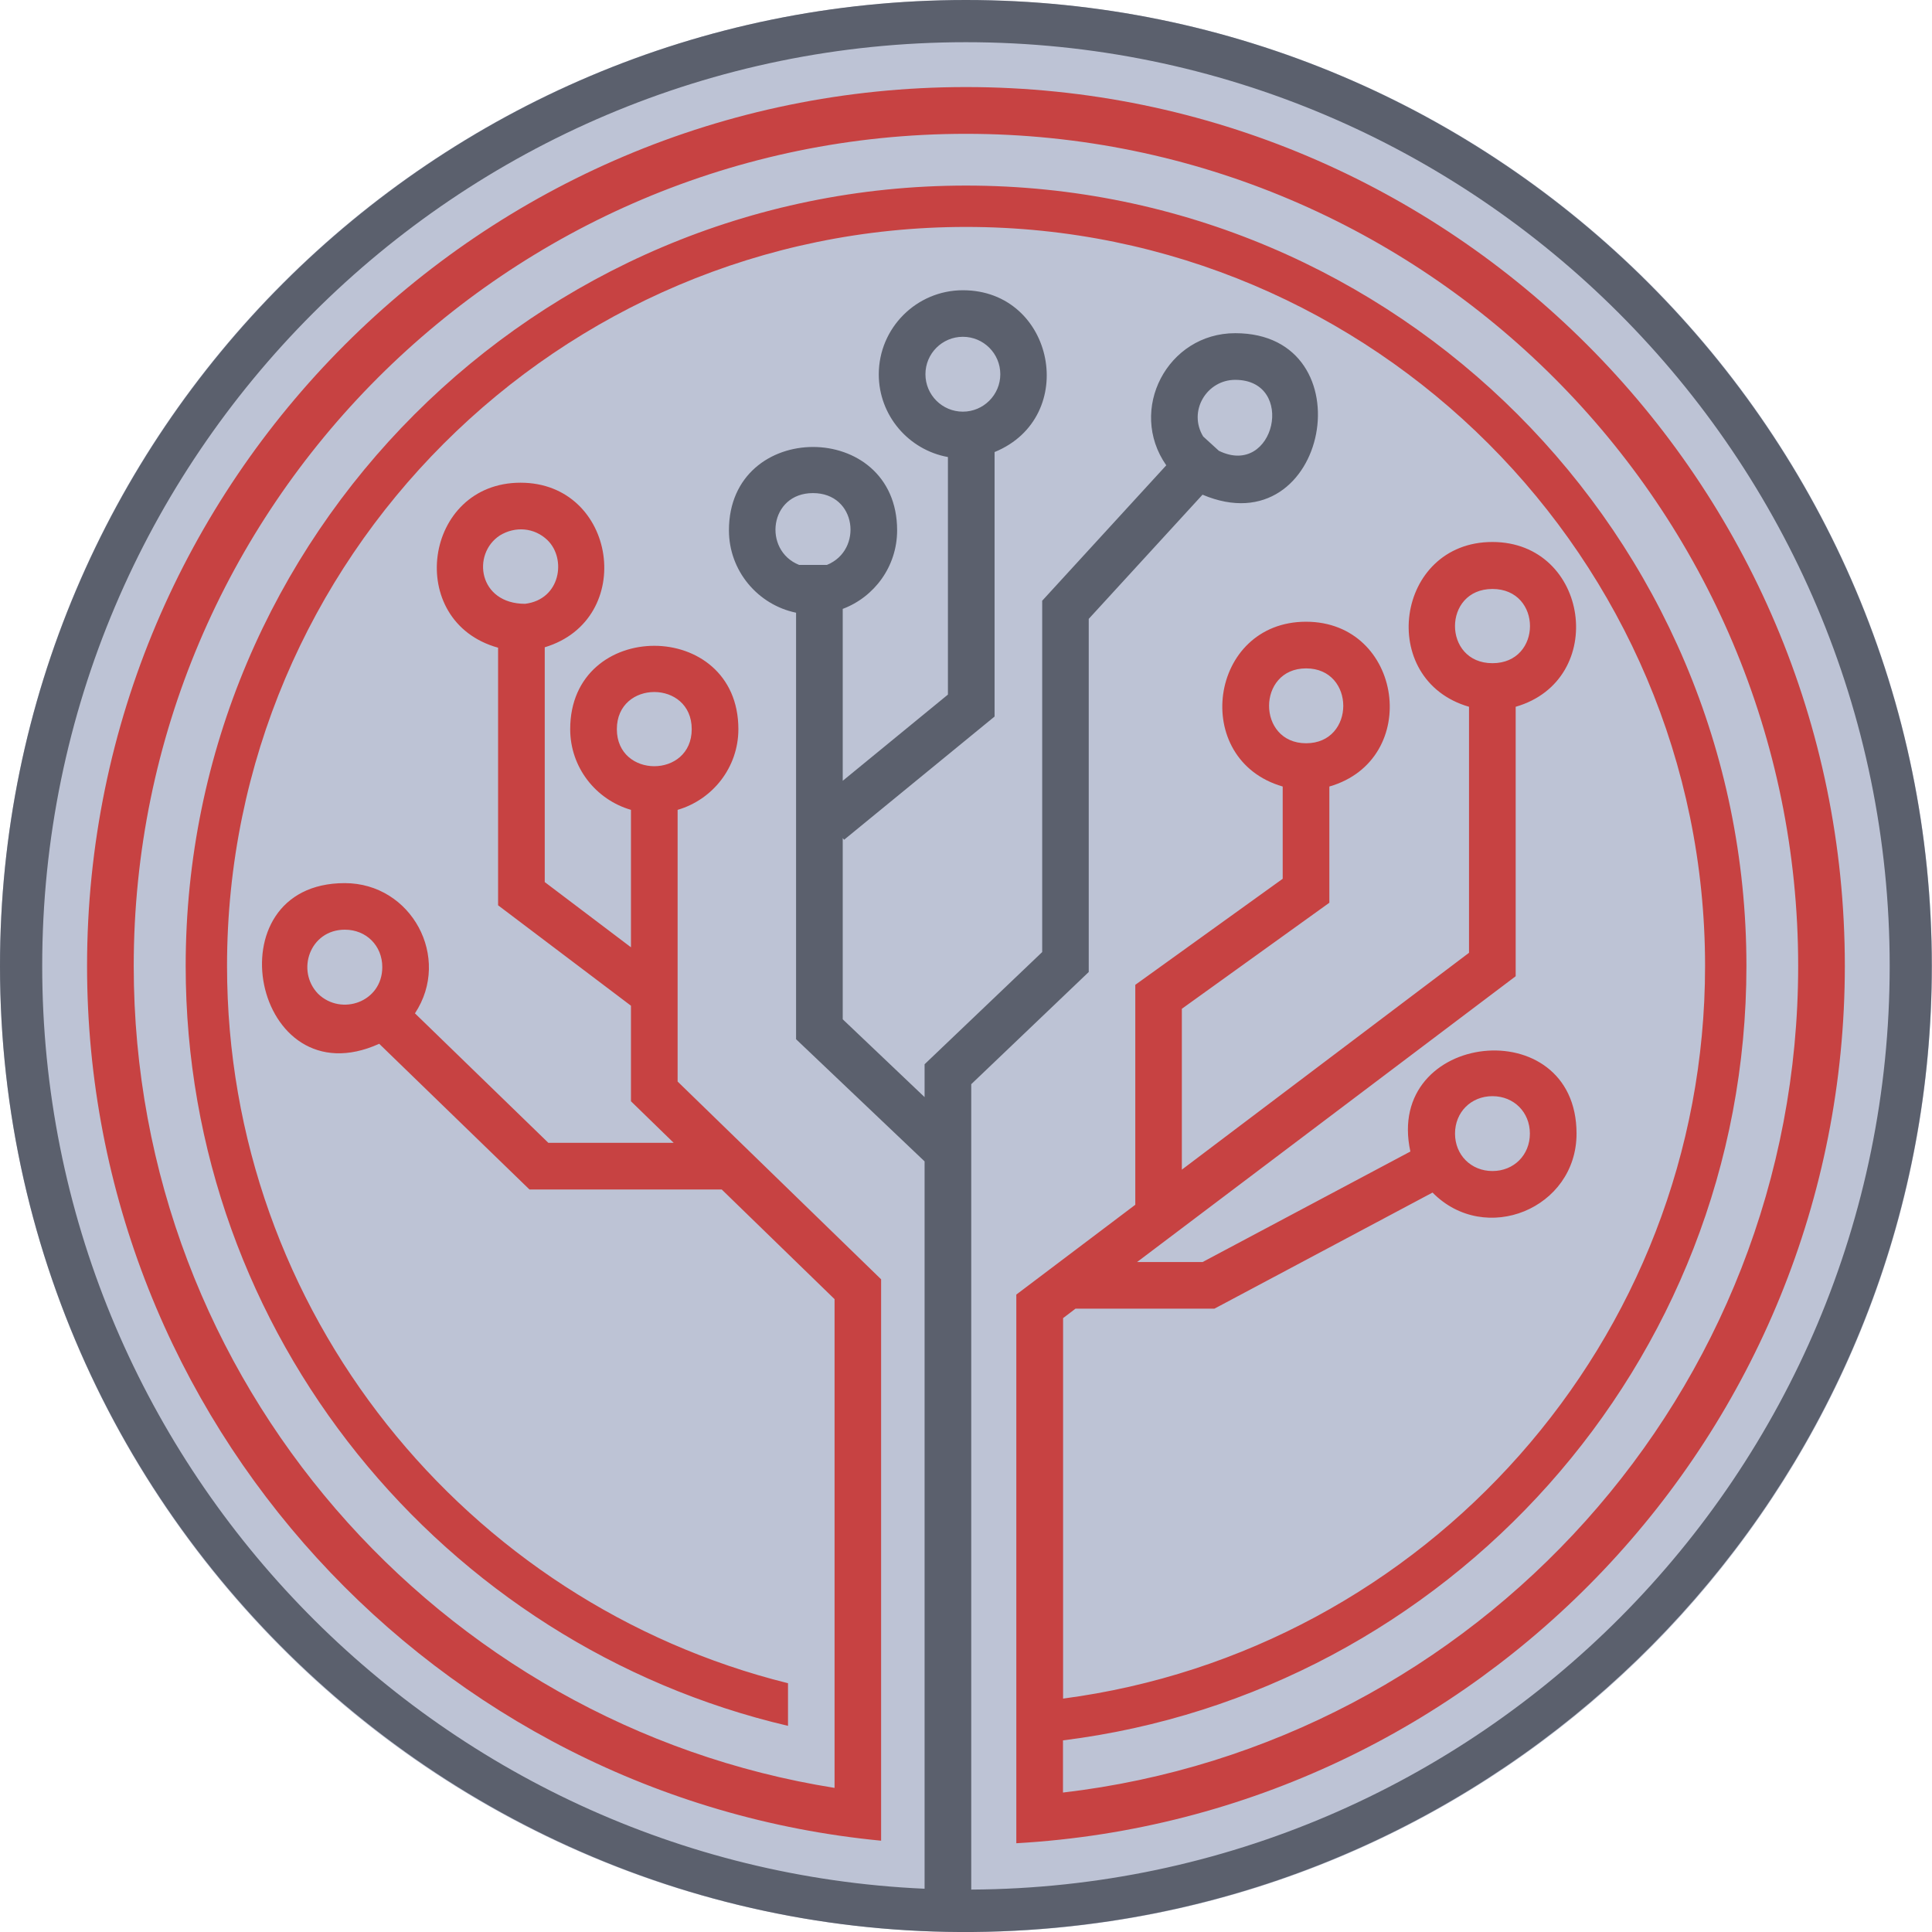
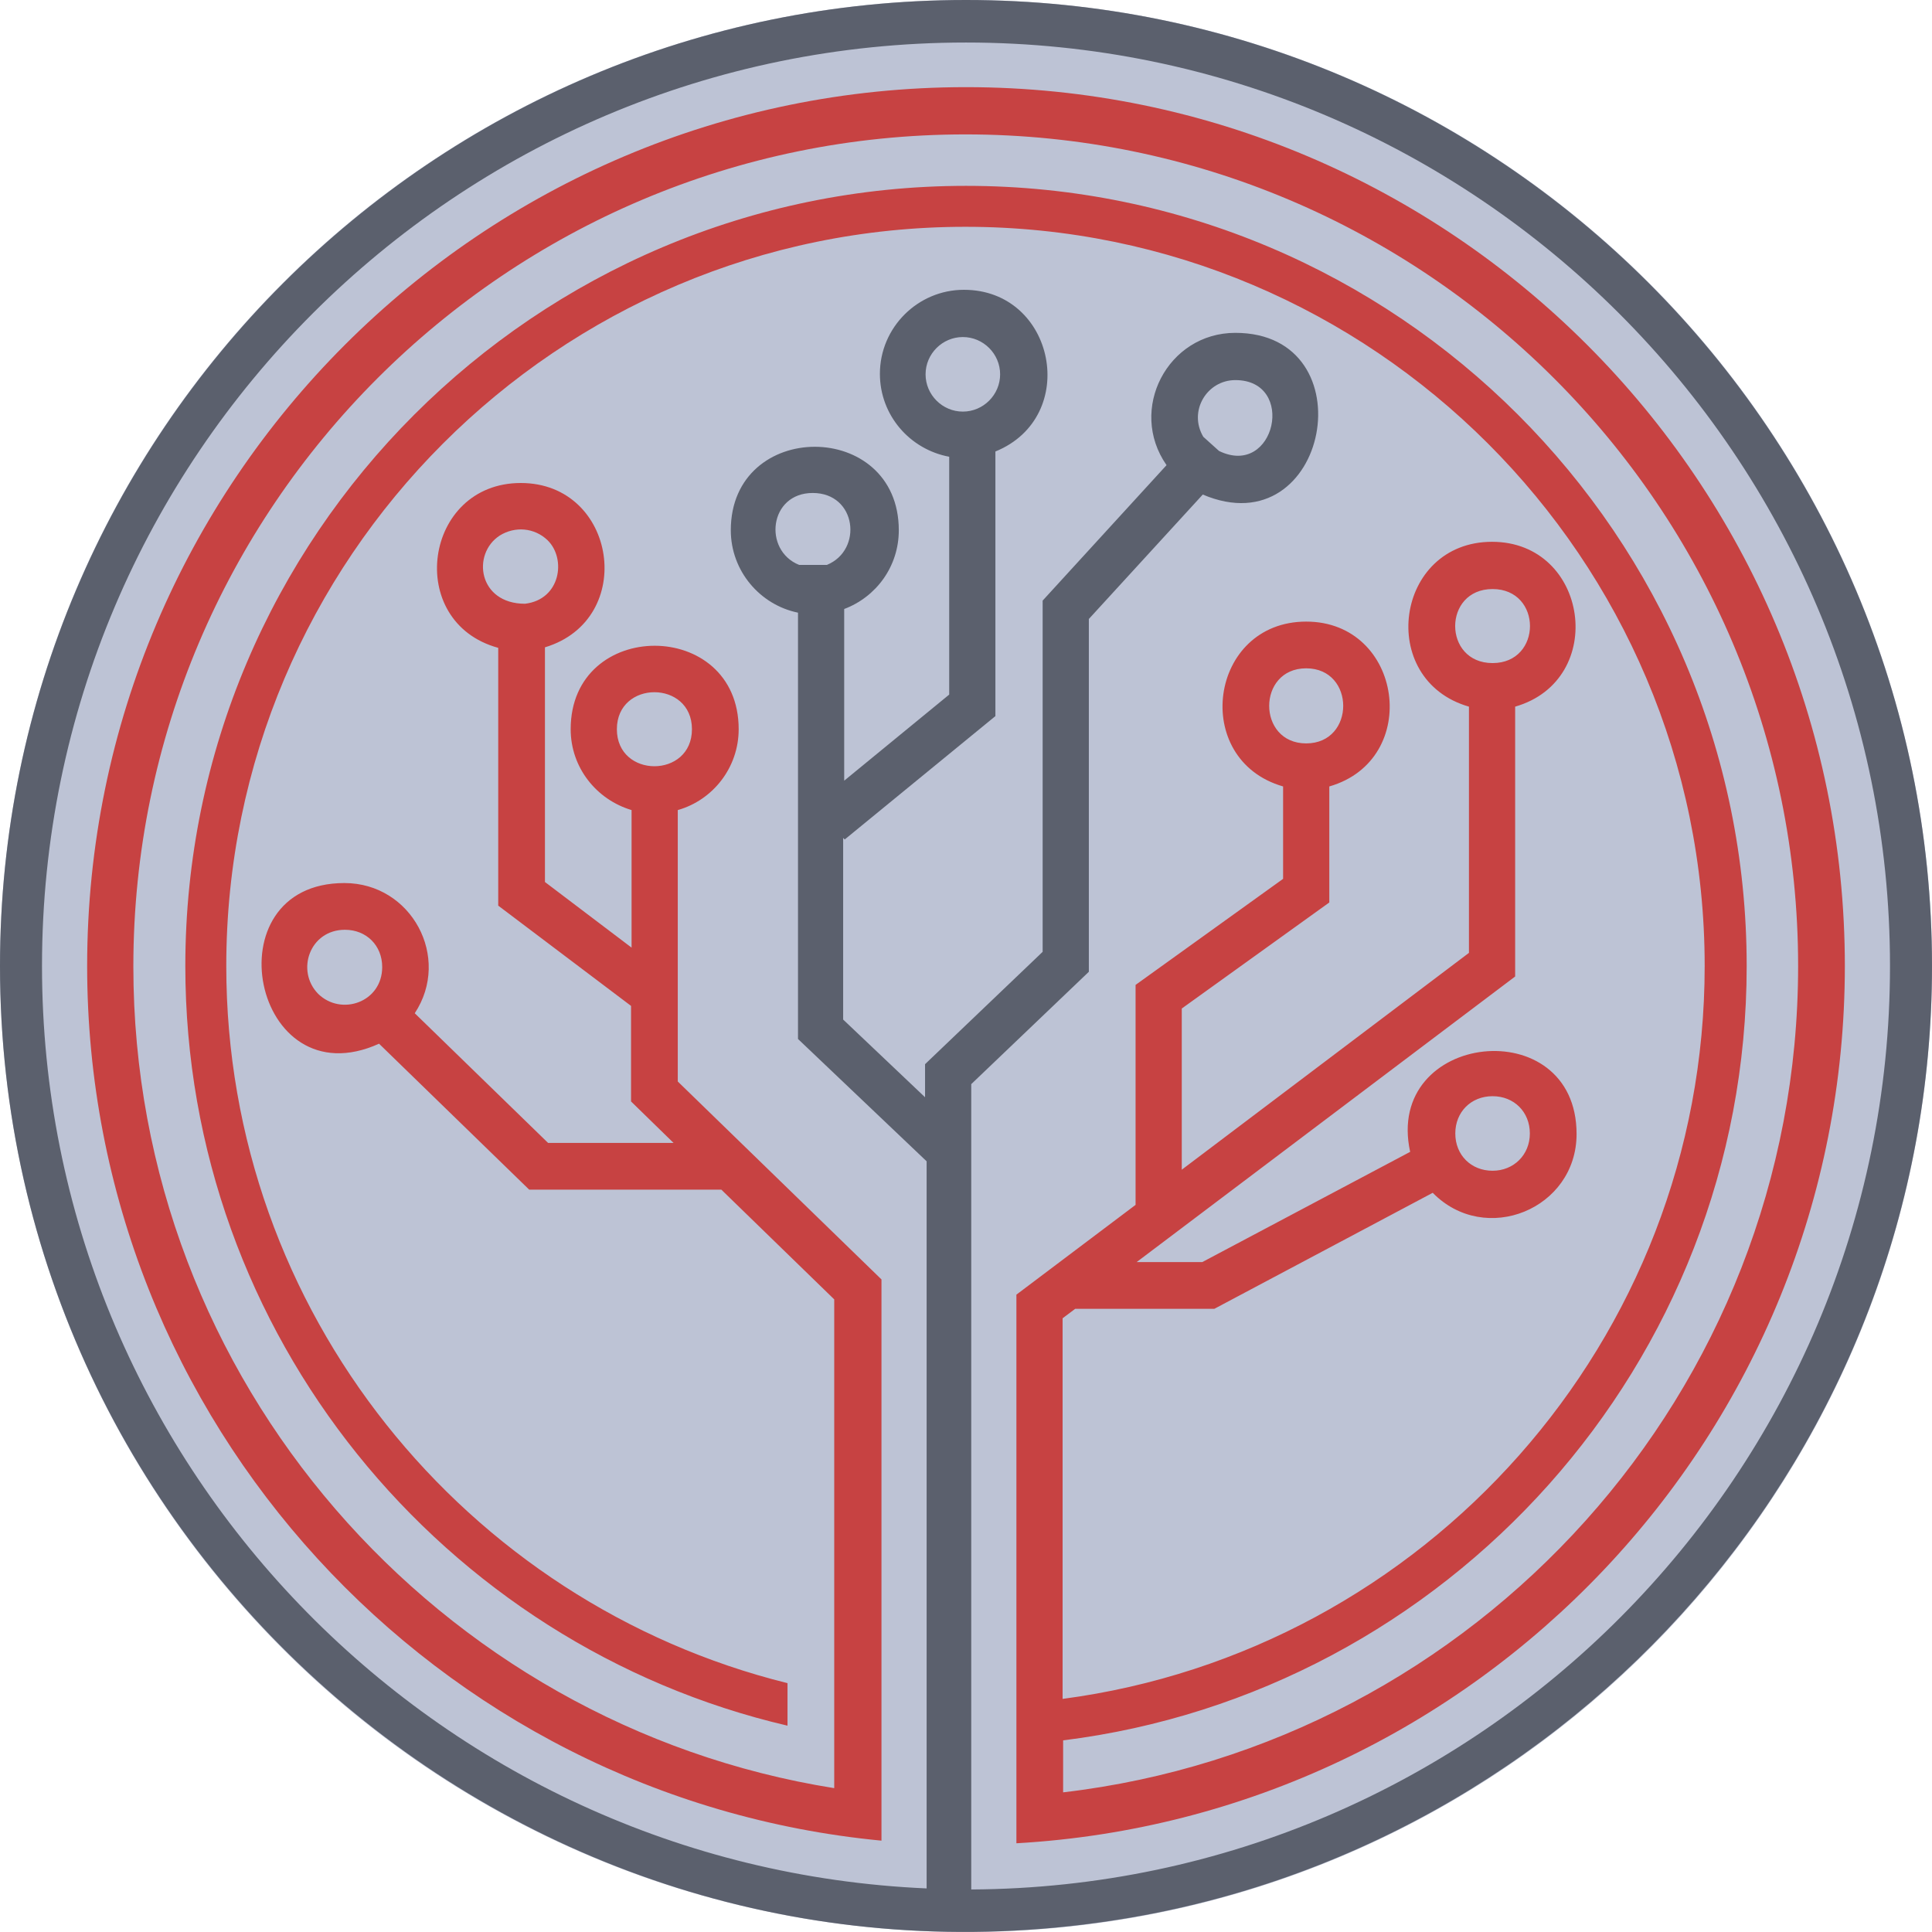
- <svg xmlns="http://www.w3.org/2000/svg" version="1.1" id="Layer_1" x="0px" y="0px" viewBox="1999.1 -1221.7 1821.8 1821.9" style="enable-background:new 1999.1 -1221.7 1821.8 1821.9;" xml:space="preserve">
+ <svg xmlns="http://www.w3.org/2000/svg" version="1.1" id="Layer_1" x="0px" y="0px" viewBox="2726 -124 368 368" style="enable-background:new 2726 -124 368 368;" xml:space="preserve">
  <style type="text/css">
	.st0{fill:#BDC3D5;}
	.st1{fill:#C74242;}
	.st2{fill:#5B606D;}
</style>
  <g id="Layer_x0020_1">
    <g id="_84944787904">
      <g id="_575957256800">
-         <ellipse class="st0" cx="2910" cy="-310.7" rx="910.9" ry="910.9" />
-         <path class="st1" d="M2910-1139.6c-457,0-828.8,371.8-828.8,828.8c0,430,329.1,784.6,748.8,824.9c0-54.1,0-471.3,0-529.4     l-191.9-186.5V-458c33-9.6,57.3-40,57.3-76.1c0-104.8-158.6-104.8-158.6,0c0,36.1,24.2,66.5,57.3,76.1v129.6l-81.3-61.5v-221.4     c86.9-26.2,68-155.2-22.8-155.2c-91.6,0-109.8,131-21.2,155.6V-368l125.3,94.7v90.1l40.3,39.2h-118.2l-125.8-122.1     c34.7-52.5-3.2-122.8-66.2-122.8c-127.1,0-86.5,205.3,32.5,151.5L2498.4-100h181.3L2786.1,3.4c0,54.3,0,413.4,0,460.9     c-373-59.3-660.9-383.5-660.9-775c0-432.7,352.1-784.8,784.8-784.8s784.8,352.1,784.8,784.8c0,401.7-303.4,733.9-693.3,779.4     v-49.2c362-45.1,644.5-354.8,644.5-730.3c0-405.8-330.1-735.9-735.9-735.9s-735.9,330.1-735.9,735.9     c0,348.1,242.9,640.4,568,716.6v-40.2c-303.4-75.4-529-350-529-676.4c0-384.3,312.6-696.9,696.9-696.9S3607-695.1,3607-310.8     c0,353.6-264.6,646-605.4,690.9c0-155.9,0-283.8,0-358.8l11.7-8.9h131L3350-97.1c49.6,50.4,135.8,15.2,135.8-55.6     c0-116.5-181.5-96.7-156.7,16.9L3133.2-31.6h-61.8l357-269.5v-254.1c87.6-25.3,69.4-155.4-22-155.4c-91.5,0-109.4,130.1-22,155.4     v232l-270.8,204.5v-151.7l139.1-100V-480c87.6-25.3,69.4-155.4-22-155.4c-91.5,0-109.5,130.1-22,155.4v87l-139,100v207.4     L2957.5-0.9c0,58.7,0,459.3,0,517.4c435.2-24.8,781.3-386.5,781.3-827.4C3738.8-767.8,3367-1139.6,2910-1139.6L2910-1139.6     L2910-1139.6z M2470.5-716.8L2470.5-716.8c14.6-8.9,32.6-7.4,44.9,4.5c18,17.5,12.4,55.9-21.1,60     C2450.3-652.3,2443.7-699.3,2470.5-716.8z M2299.1-284.5L2299.1-284.5c-21.1-21.8-7.8-60.5,25.2-60.5c20.2,0,35.3,15.1,35.3,35.3     C2359.6-276.8,2321-263.3,2299.1-284.5L2299.1-284.5z M2580.8-534.1L2580.8-534.1c0-46.7,70.6-46.7,70.6,0     C2651.4-487.5,2580.8-487.5,2580.8-534.1z M3406.5-188L3406.5-188c20.2,0,35.3,15.1,35.3,35.3s-15.1,35.3-35.3,35.3     c-20.1,0-35.3-15.1-35.3-35.3S3386.3-188,3406.5-188z M3406.5-666.3L3406.5-666.3c47.2,0,47.2,70,0,70     C3359.4-596.3,3359.4-666.3,3406.5-666.3z M3230.8-591.4L3230.8-591.4c46.7,0,46.7,70.6,0,70.6     C3184.2-520.8,3184.2-591.4,3230.8-591.4z" />
-         <path class="st2" d="M2910-1221.7c-502.3,0-910.9,408.6-910.9,910.9c0,554,494,983.5,1046.3,900.8     c438.3-65.6,775.4-444.6,775.4-900.8C3820.9-813.1,3412.3-1221.7,2910-1221.7L2910-1221.7L2910-1221.7z M2915,560.2L2915,560.2     c0-99.5,0-675,0-759.5l110.8-105.8v-333l107.3-117.1c119,50.3,156.3-152.3,30.8-152.3c-63.9,0-101.6,72.2-65,124.6l-117,127.7     v331.3L2871-218.1v31l-77.2-73.4v-170.9l1.3,1.6L2937-546v-249.4c80.3-32.9,56.6-152.6-29.9-152.6c-43.7,0-79.3,35.6-79.3,79.3     c0,38.9,28.2,71.3,65.2,78v224l-99.2,81.3v-162.1c30-11.3,51.3-40.2,51.3-74.1c0-104.8-158.6-104.8-158.6,0     c0,38.2,27.2,70.2,63.3,77.7v402.2L2871-126.5c0,73.4,0,615.4,0,685.9c-462-20.5-832.1-402.7-832.1-870.2     c0-480.3,390.8-871.1,871.1-871.1s871.1,390.8,871.1,871.1C3781.1,167.7,3393.2,557.6,2915,560.2L2915,560.2z M3163.9-863.5     L3163.9-863.5c58,0,37.4,92.8-15.4,66.9l-14.8-13.5C3119.2-834.1,3137.1-863.5,3163.9-863.5L3163.9-863.5z M2778.9-689     L2778.9-689h-26.3c-34.3-13.8-28.1-67.7,13.1-67.7C2807.1-756.8,2813.2-702.8,2778.9-689z M2907.1-833.5L2907.1-833.5     c-19.5,0-35.3-15.8-35.3-35.3s15.8-35.3,35.3-35.3s35.3,15.8,35.3,35.3C2942.4-849.3,2926.5-833.5,2907.1-833.5z" />
+         <ellipse class="st0" cx="2910" cy="60" rx="184" ry="184" />
+         <path class="st1" d="M2910-107.4c-92.3,0-167.4,75.1-167.4,167.4c0,86.9,66.5,158.5,151.3,166.6c0-10.9,0-95.2,0-106.9L2855.1,82     V30.3c6.7-1.9,11.6-8.1,11.6-15.4c0-21.2-32-21.2-32,0c0,7.3,4.9,13.4,11.6,15.4v26.2L2829.8,44V-0.7     c17.6-5.3,13.7-31.3-4.6-31.3c-18.5,0-22.2,26.5-4.3,31.4v49.1l25.3,19.1v18.2l8.1,7.9h-23.9L2805,69c7-10.6-0.6-24.8-13.4-24.8     c-25.7,0-17.5,41.5,6.6,30.6l28.6,27.8h36.6l21.5,20.9c0,11,0,83.5,0,93.1c-75.3-12-133.5-77.5-133.5-156.5     c0-87.4,71.1-158.5,158.5-158.5S3068.5-27.4,3068.5,60c0,81.1-61.3,148.2-140,157.4v-9.9c73.1-9.1,130.2-71.7,130.2-147.5     c0-82-66.7-148.6-148.7-148.6c-82,0-148.7,66.7-148.7,148.6c0,70.3,49.1,129.4,114.7,144.7v-8.1     c-61.3-15.2-106.9-70.7-106.9-136.6c0-77.6,63.1-140.8,140.8-140.8c77.6,0,140.8,63.1,140.8,140.8c0,71.4-53.4,130.5-122.3,139.6     c0-31.5,0-57.3,0-72.5l2.4-1.8h26.5l41.6-22.1c10,10.2,27.4,3.1,27.4-11.2c0-23.5-36.7-19.5-31.7,3.4l-39.6,21h-12.5l72.1-54.4     V10.6c17.7-5.1,14-31.4-4.4-31.4c-18.5,0-22.1,26.3-4.4,31.4v46.9l-54.7,41.3V68.1l28.1-20.2V25.8c17.7-5.1,14-31.4-4.4-31.4     c-18.5,0-22.1,26.3-4.4,31.4v17.6l-28.1,20.2v41.9l-22.7,17.1c0,11.9,0,92.8,0,104.5c87.9-5,157.8-78.1,157.8-167.1     C3077.4-32.3,3002.3-107.4,2910-107.4L2910-107.4L2910-107.4z M2821.2-22L2821.2-22c2.9-1.8,6.6-1.5,9.1,0.9     c3.6,3.5,2.5,11.3-4.3,12.1C2817.1-9,2815.8-18.5,2821.2-22z M2786.6,65.3L2786.6,65.3c-4.3-4.4-1.6-12.2,5.1-12.2     c4.1,0,7.1,3,7.1,7.1C2798.8,66.9,2791,69.6,2786.6,65.3L2786.6,65.3z M2843.5,14.9L2843.5,14.9c0-9.4,14.3-9.4,14.3,0     C2857.8,24.3,2843.5,24.3,2843.5,14.9z M3010.3,84.8L3010.3,84.8c4.1,0,7.1,3,7.1,7.1s-3.1,7.1-7.1,7.1c-4.1,0-7.1-3-7.1-7.1     S3006.2,84.8,3010.3,84.8z M3010.3-11.8L3010.3-11.8c9.5,0,9.5,14.1,0,14.1C3000.8,2.3,3000.8-11.8,3010.3-11.8z M2974.8,3.3     L2974.8,3.3c9.4,0,9.4,14.3,0,14.3C2965.4,17.6,2965.4,3.3,2974.8,3.3z" />
+         <path class="st2" d="M2910-124c-101.5,0-184,82.5-184,184c0,111.9,99.8,198.7,211.4,181.9C3025.9,228.7,3094,152.1,3094,60     C3094-41.5,3011.5-124,2910-124L2910-124L2910-124z M2911,235.9L2911,235.9c0-20.1,0-136.3,0-153.4l22.4-21.4V-6.1l21.7-23.7     c24,10.2,31.6-30.8,6.2-30.8c-12.9,0-20.5,14.6-13.1,25.2l-23.6,25.8v66.9l-22.4,21.4V85l-15.6-14.8V35.6l0.3,0.3l28.7-23.5     v-50.4c16.2-6.6,11.4-30.8-6-30.8c-8.8,0-16,7.2-16,16c0,7.9,5.7,14.4,13.2,15.8V8.3l-20,16.4V-8c6.1-2.3,10.4-8.1,10.4-15     c0-21.2-32-21.2-32,0c0,7.7,5.5,14.2,12.8,15.7v81.2l24.5,23.3c0,14.8,0,124.3,0,138.5C2808.8,231.6,2734,154.4,2734,60     c0-97,78.9-175.9,176-175.9c97,0,176,78.9,176,175.9C3086,156.6,3007.6,235.4,2911,235.9L2911,235.9z M2961.3-51.6L2961.3-51.6     c11.7,0,7.6,18.7-3.1,13.5l-3-2.7C2952.3-45.7,2955.9-51.6,2961.3-51.6L2961.3-51.6z M2883.5-16.4L2883.5-16.4h-5.3     c-6.9-2.8-5.7-13.7,2.6-13.7C2889.2-30.1,2890.4-19.2,2883.5-16.4z M2909.4-45.6L2909.4-45.6c-3.9,0-7.1-3.2-7.1-7.1     s3.2-7.1,7.1-7.1s7.1,3.2,7.1,7.1S2913.3-45.6,2909.4-45.6z" />
      </g>
    </g>
  </g>
</svg>
